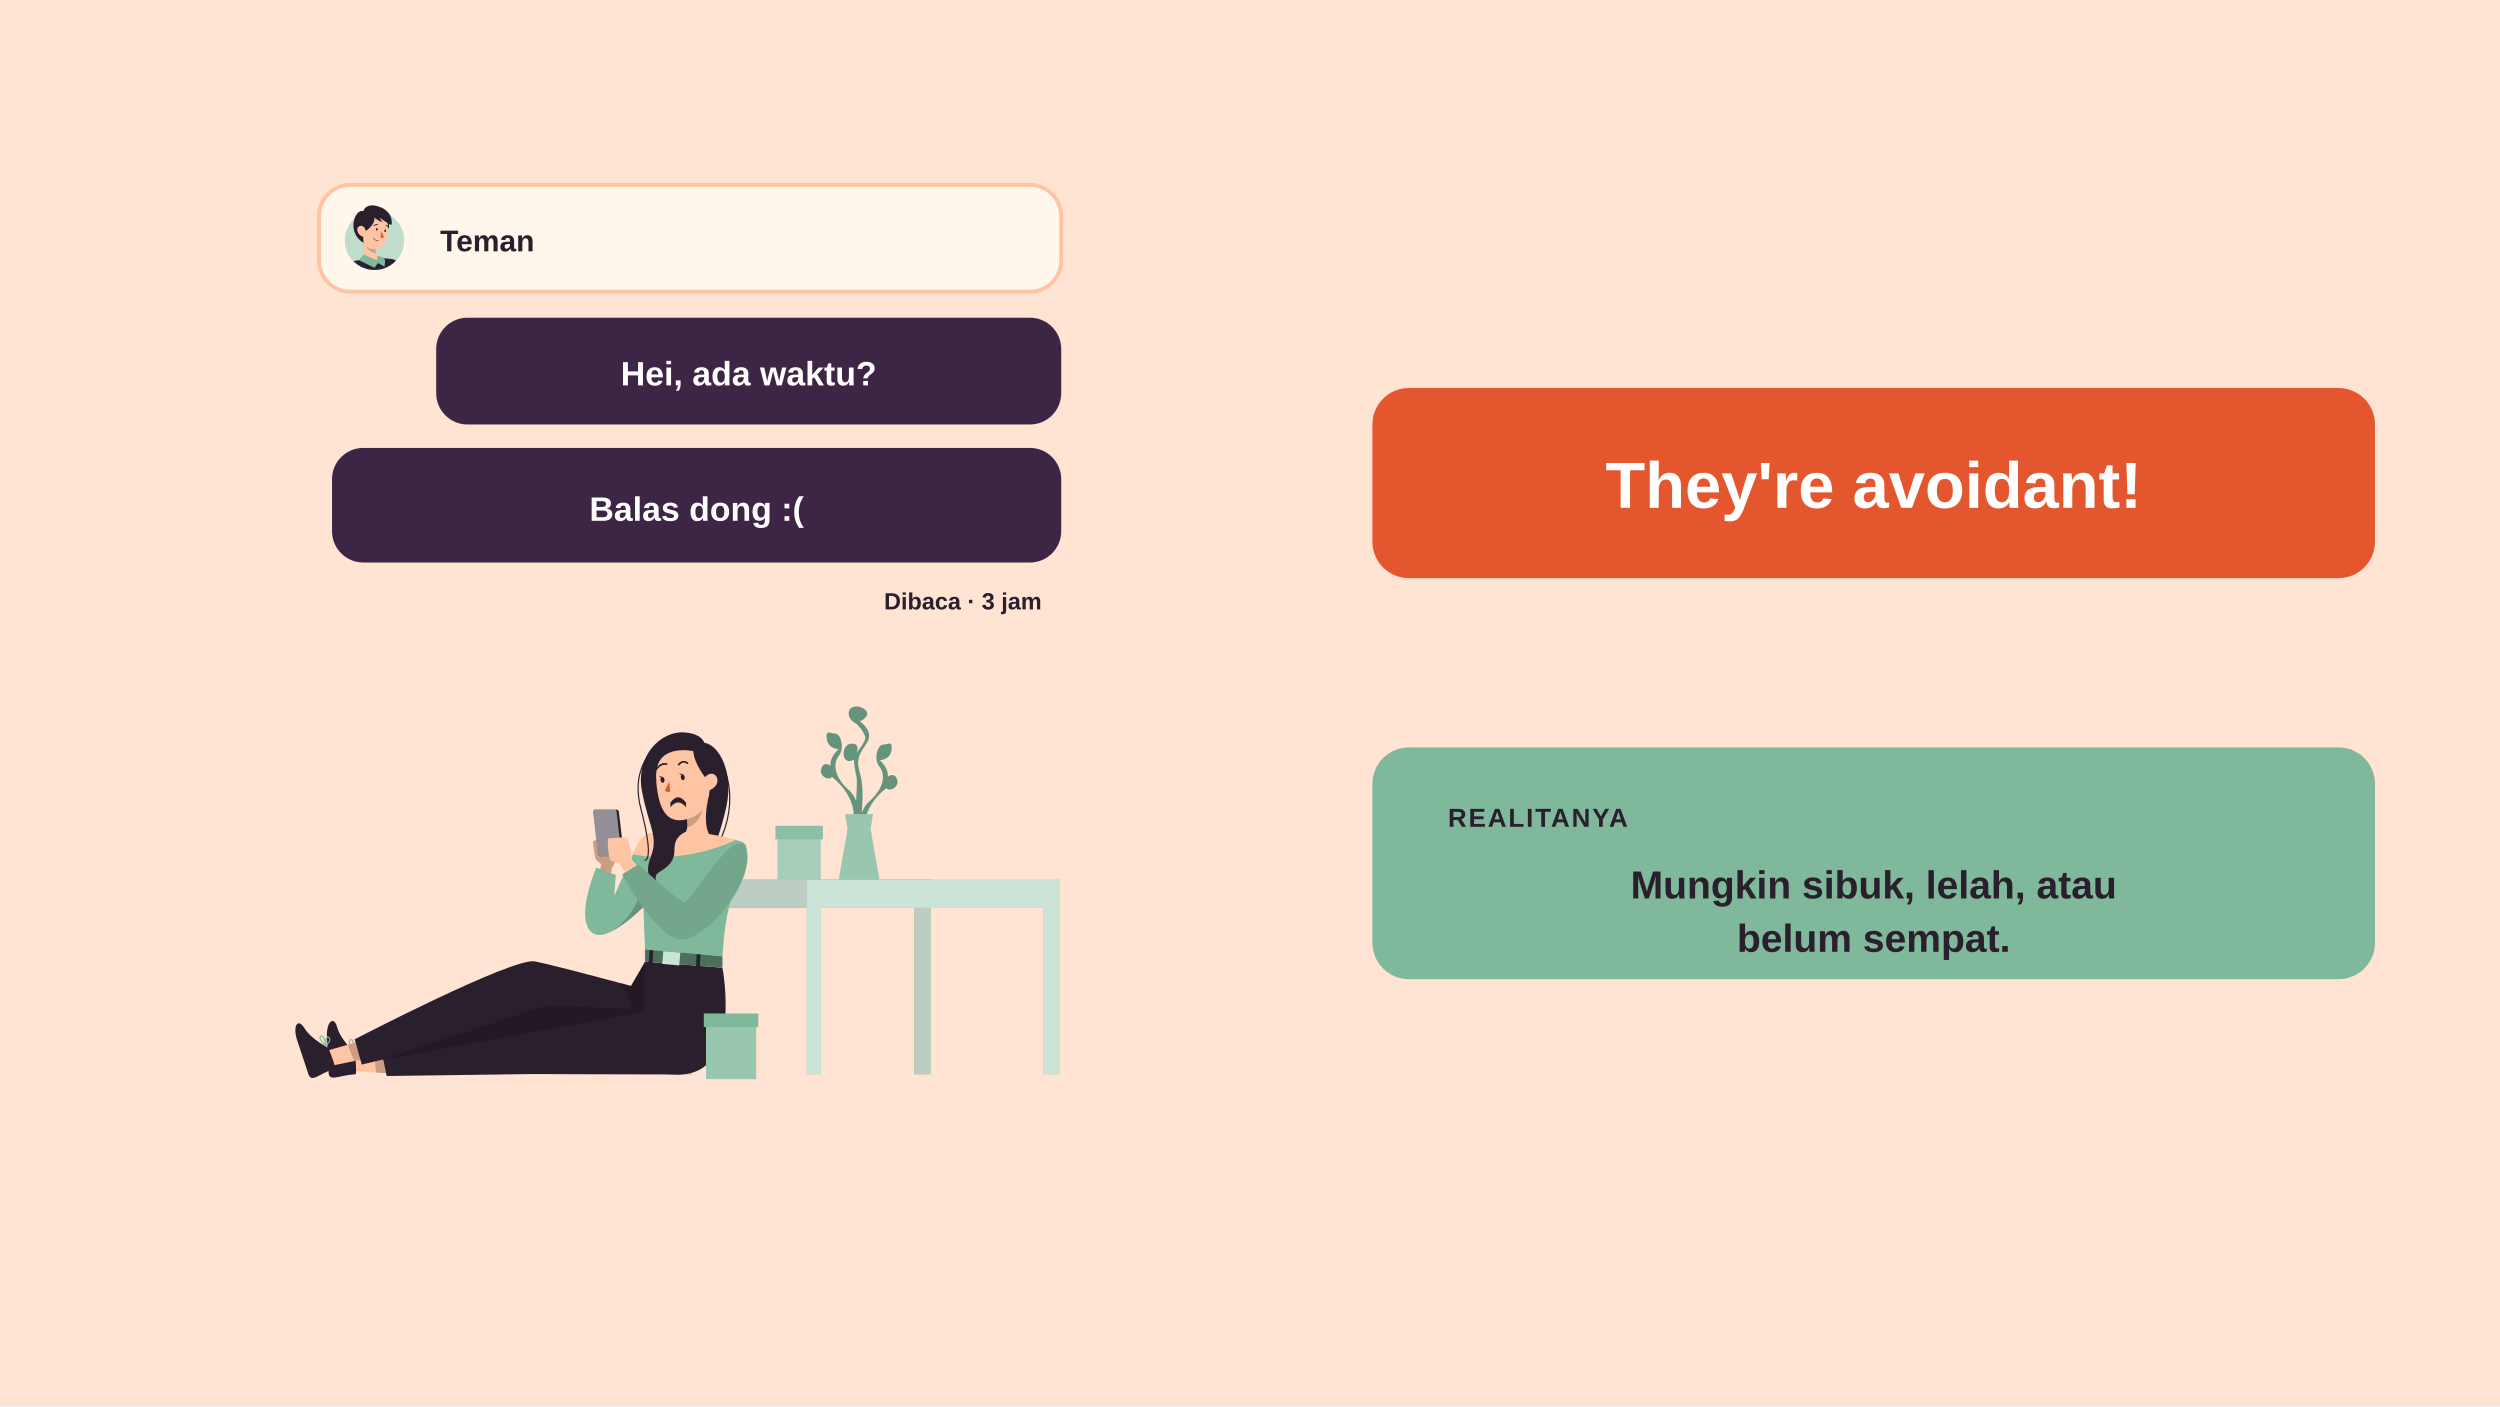
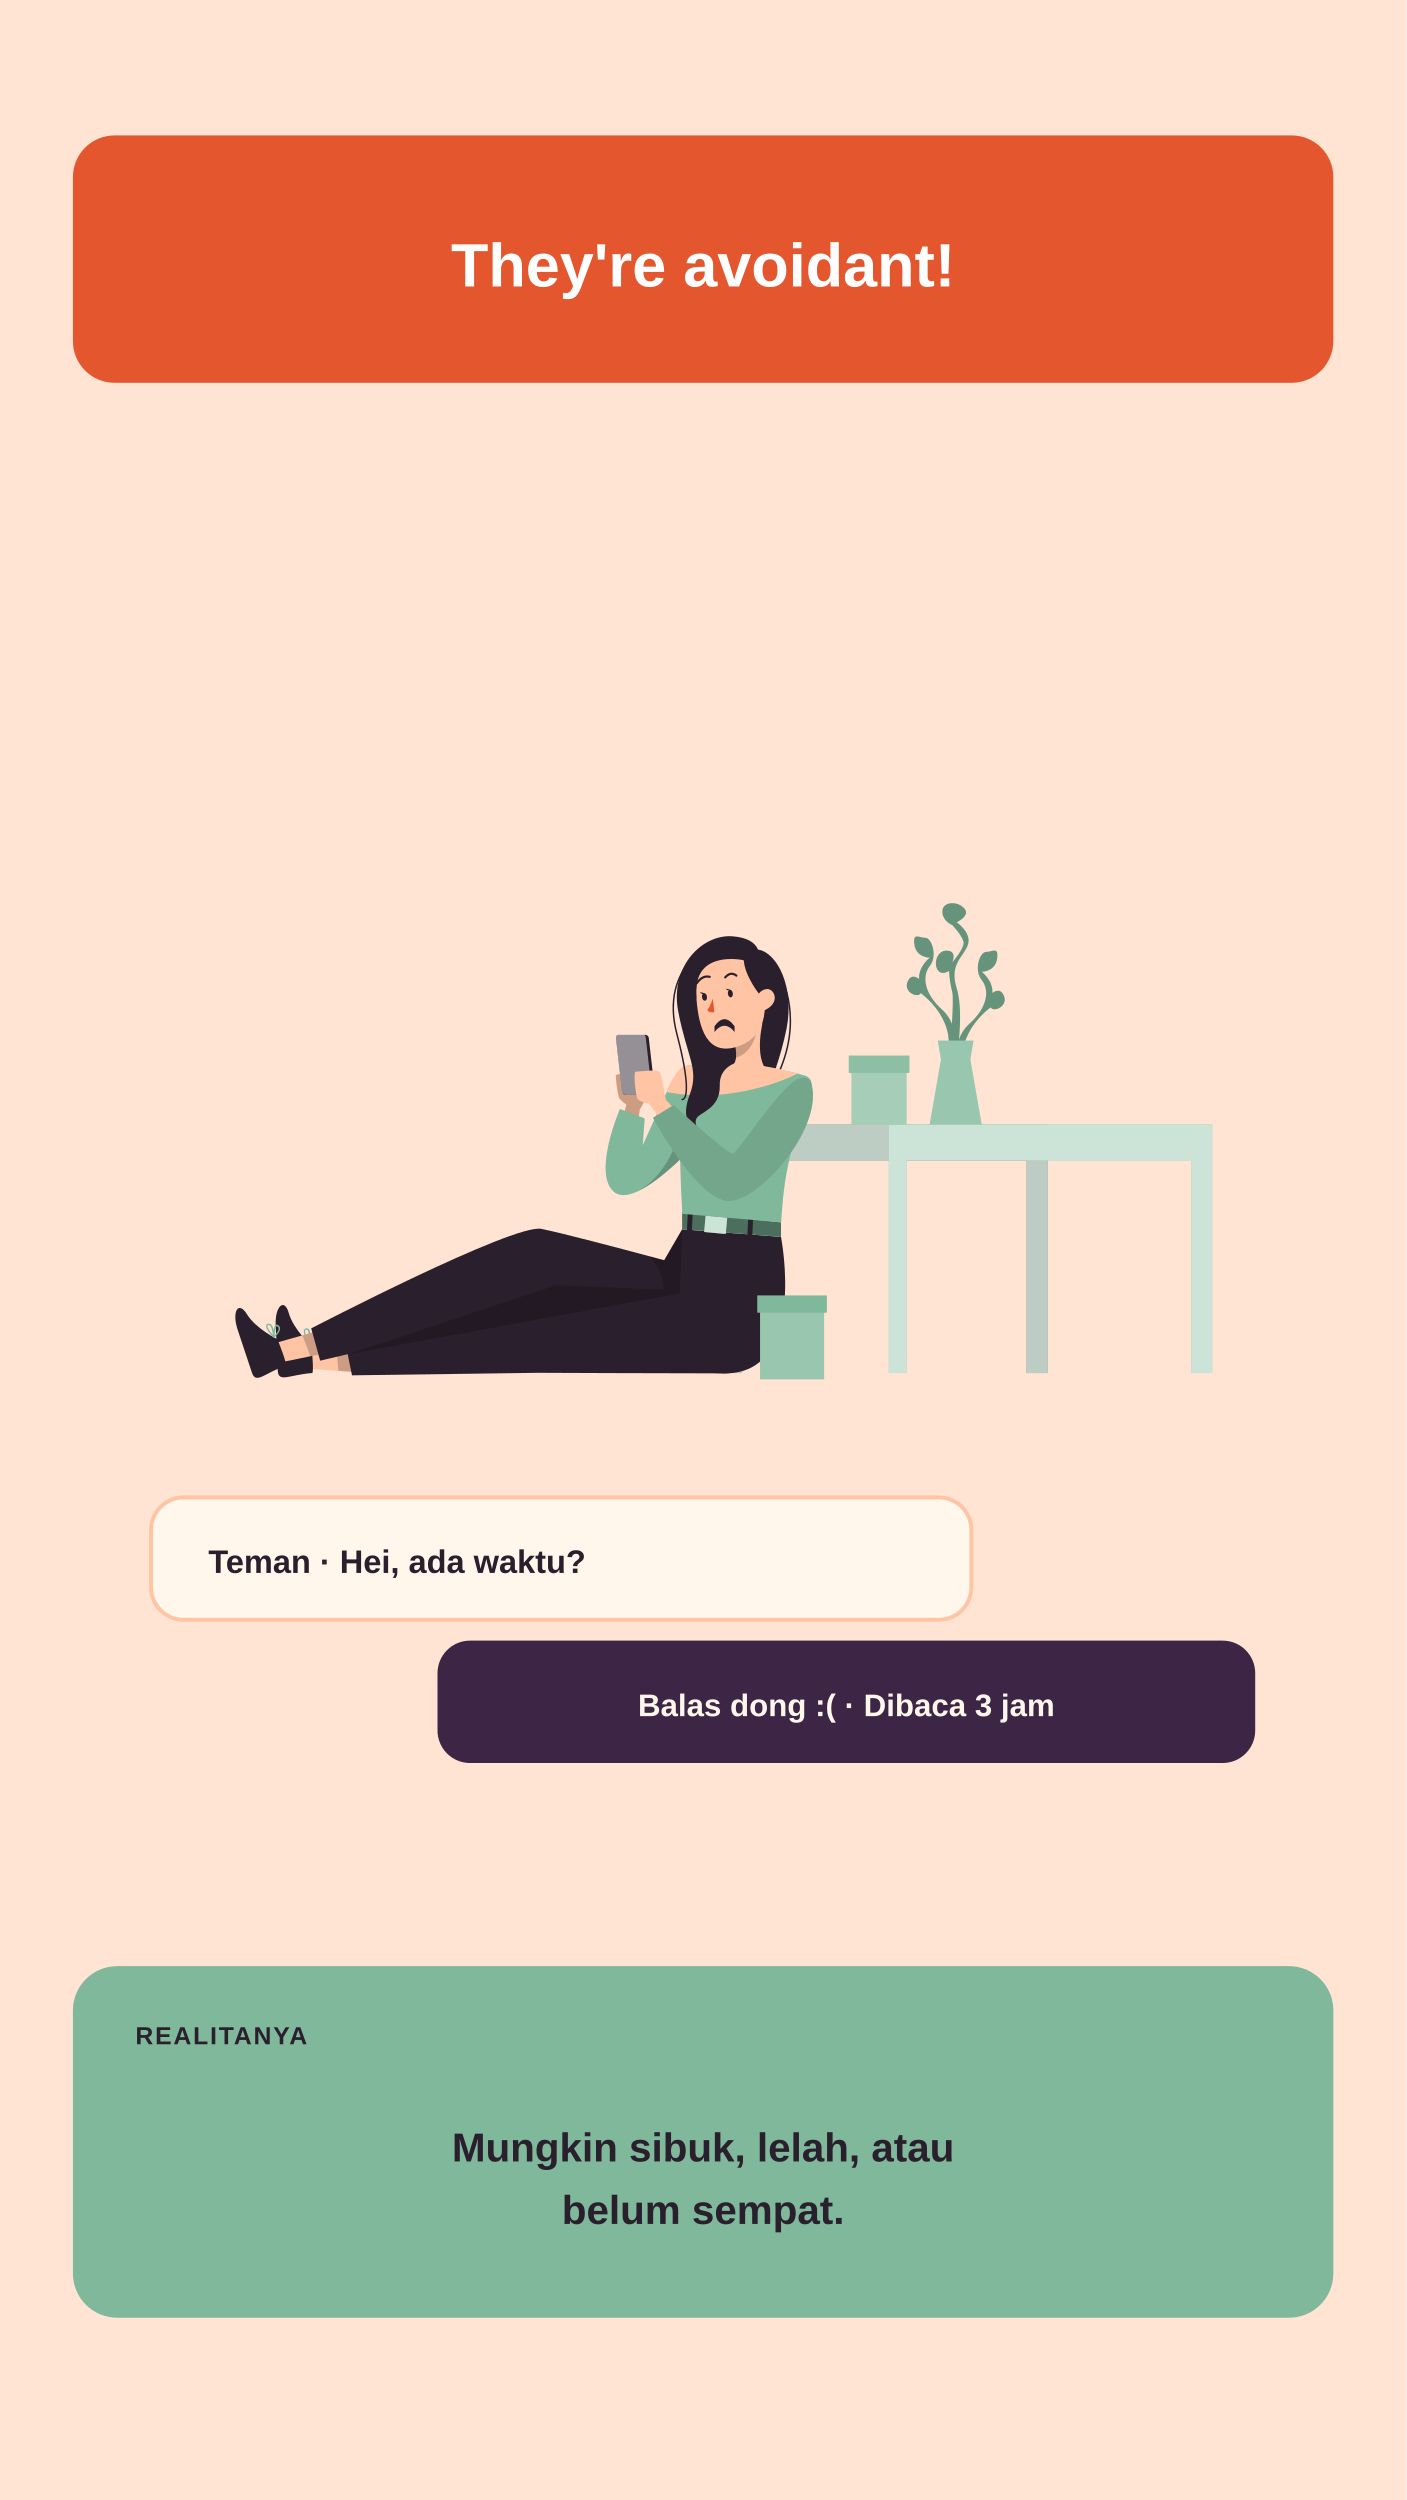
- <svg xmlns="http://www.w3.org/2000/svg" width="1920" height="1080" viewBox="0 0 1920 1080" role="img" aria-labelledby="frame-title frame-desc">
-   <rect x="0" y="0" width="1920" height="1080" fill="#FFE3D3" rx="0" />
-   <svg x="58" y="78" width="900" height="900" viewBox="0 0 500 500" preserveAspectRatio="xMidYMid meet" overflow="hidden" aria-label="Texting illustration, Storyset Rafiki">
+ <svg xmlns="http://www.w3.org/2000/svg" width="1080" height="1920" viewBox="0 0 1080 1920" role="img" aria-labelledby="frame-title frame-desc" data-format="portrait-9x16" data-frame="03A">
+   <rect x="0" y="0" width="1080" height="1920" fill="#FFE3D3" rx="0" id="scene-background" />
+   <svg x="-110" y="100" width="1300" height="1150" viewBox="0 0 500 500" preserveAspectRatio="xMidYMid meet" overflow="hidden" aria-label="Texting illustration, Storyset Rafiki">
    <g id="stexting-freepik--Shadow--inject-2">
      <ellipse id="stexting-freepik--path--inject-2" cx="250" cy="416.24" rx="193.89" ry="11.32" style="fill:#FFE3D3" />
    </g>
    <g id="stexting-freepik--Table--inject-2">
      <polygon points="257 332 257 415 263 415 263 344 358 344 358 415 365 415 365 332 257 332" style="fill:#7FB89A" />
      <polygon points="257 332 257 415 263 415 263 344 358 344 358 415 365 415 365 332 257 332" style="opacity:0.3;isolation:isolate" />
      <polygon points="257 332 257 415 263 415 263 344 358 344 358 415 365 415 365 332 257 332" style="fill:#fff;opacity:0.6;isolation:isolate" />
      <polygon points="312 332 312 415 318 415 318 344 413 344 413 415 420 415 420 332 312 332" style="fill:#7FB89A" />
      <polygon points="312 332 312 415 318 415 318 344 413 344 413 415 420 415 420 332 312 332" style="fill:#fff;opacity:0.6;isolation:isolate" />
      <path d="M350.12,288.4c-1.34-2.2-3.54-.28-3.54-.28.31-4.23-3.57-7.11-3.57-7.11s4.51,0,5.14-4.31-1.57-2.3-3.64-2.33-4.23,6-1.5,9.4,2,9.2-4.3,14.77a12.36,12.36,0,0,0-3.29,5.13c.48-5.12.75-12.34-.76-17.15-2.56-8.19,2.32-10.39,3.73-14.48s-3.73-7.56-3.73-7.56,4.83-2.2,2.47-4.72-7.24-2.18-7.24,1.12,3.31,4.55,3.31,4.55,3.78,3.93,3.78,6-3.78,6.45-3.78,6.45,1.73-3.77-1.73-3.93-4.57,4.4-3.15,6.45,3.78.31,3.78.31a39.44,39.44,0,0,0,1.08,7.08c.35,1.18.19,5.8-.11,10.6a12,12,0,0,0-3.07-4.55c-6.29-5.57-7-11.37-4.3-14.77s.57-9.43-1.5-9.4-4.27-2-3.64,2.33,5.14,4.31,5.14,4.31-3.88,2.88-3.57,7.11c0,0-2.2-1.92-3.54.28-2.39,3.94,3.15,6.38,4.08,4.44,0,0,11.74,8.31,8.91,20.27l.66,1c-.09,1-.14,1.55-.14,1.55l.92-.39,1,1.54a36,36,0,0,0,.27,5.2l2.8-4.15c-2.83-12,8.91-20.27,8.91-20.27C347,294.78,352.51,292.34,350.12,288.4Z" style="fill:#7FB89A" />
      <path d="M350.12,288.4c-1.34-2.2-3.54-.28-3.54-.28.31-4.23-3.57-7.11-3.57-7.11s4.51,0,5.14-4.31-1.57-2.3-3.64-2.33-4.23,6-1.5,9.4,2,9.2-4.3,14.77a12.36,12.36,0,0,0-3.29,5.13c.48-5.12.75-12.34-.76-17.15-2.56-8.19,2.32-10.39,3.73-14.48s-3.73-7.56-3.73-7.56,4.83-2.2,2.47-4.72-7.24-2.18-7.24,1.12,3.31,4.55,3.31,4.55,3.78,3.93,3.78,6-3.78,6.45-3.78,6.45,1.73-3.77-1.73-3.93-4.57,4.4-3.15,6.45,3.78.31,3.78.31a39.44,39.44,0,0,0,1.08,7.08c.35,1.18.19,5.8-.11,10.6a12,12,0,0,0-3.07-4.55c-6.29-5.57-7-11.37-4.3-14.77s.57-9.43-1.5-9.4-4.27-2-3.64,2.33,5.14,4.31,5.14,4.31-3.88,2.88-3.57,7.11c0,0-2.2-1.92-3.54.28-2.39,3.94,3.15,6.38,4.08,4.44,0,0,11.74,8.31,8.91,20.27l.66,1c-.09,1-.14,1.55-.14,1.55l.92-.39,1,1.54a36,36,0,0,0,.27,5.2l2.8-4.15c-2.83-12,8.91-20.27,8.91-20.27C347,294.78,352.51,292.34,350.12,288.4Z" style="opacity:0.2;isolation:isolate" />
      <polygon points="343.01 332 339.22 310.31 340.29 304 328.36 304 329.43 310.31 325.65 332 343.01 332" style="fill:#7FB89A" />
      <polygon points="343.01 332 339.22 310.31 340.29 304 328.36 304 329.43 310.31 325.65 332 343.01 332" style="fill:#fff;opacity:0.2;isolation:isolate" />
      <rect x="299.56" y="311.67" width="18.37" height="20.33" style="fill:#7FB89A" />
      <rect x="299.56" y="311.67" width="18.37" height="20.33" style="fill:#fff;opacity:0.3;isolation:isolate" />
      <rect x="298.63" y="309" width="20.25" height="5.77" style="fill:#7FB89A" />
      <rect x="298.63" y="309" width="20.25" height="5.77" style="fill:#fff;opacity:0.1;isolation:isolate" />
    </g>
    <g id="stexting-freepik--character-2--inject-2">
      <polygon points="118.63 406.86 118.94 413.62 128.4 414.3 137.08 414.91 138.02 406.83 127.76 406.84 118.63 406.86" style="fill:#FFC4A3" />
      <path d="M119.44,415c.74-.05-.26-9.17-.26-9.17s-6-5.37-7.51-10.79-4.68-2.2-4.4,3.91.48,10.78.68,15.12S111.73,415.57,119.44,415Z" style="fill:#2A1F2D" />
      <path d="M118.17,405H118s0,0,0,0,0,0,0-.07c-.31-.6-1.85-3.61-1.13-4.56a.89.89,0,0,1,1-.27,1,1,0,0,1,.64.47,3.74,3.74,0,0,1,.32,2c.36-.77.82-1.44,1.3-1.49.31,0,.58.16.79.57a1.36,1.36,0,0,1,.09,1.18c-.46,1.26-2.54,2.11-2.65,2.16Zm1.92-3h0c-.41,0-1.07,1.17-1.52,2.55a4.27,4.27,0,0,0,1.9-1.77.62.62,0,0,0-.06-.63A.33.33,0,0,0,120.09,402Zm-2.63-1.48a.3.3,0,0,0-.27.11c-.33.45.25,2.1.88,3.42.18-1,.34-2.61-.06-3.26a.54.54,0,0,0-.34-.24Z" style="fill:#7FB89A" />
      <polygon points="127.55 406.85 128.21 414.31 136.99 414.92 137.97 406.83 127.55 406.85" style="opacity:0.2;isolation:isolate" />
      <polygon points="107.61 404.85 109.75 411.26 119.04 409.35 127.56 407.57 126.26 399.54 116.39 402.35 107.61 404.85" style="fill:#FFC4A3" />
      <path d="M110.62,412.5c.7-.25-2.75-8.76-2.75-8.76s-7.21-3.54-10.16-8.33-5.11-.84-3.18,5,3.41,10.24,4.78,14.37S103.34,415.11,110.62,412.5Z" style="fill:#2A1F2D" />
      <path d="M106.6,403.13s0,0,0,0,0,0-.06,0a.14.14,0,0,1-.08-.05c-.47-.48-2.77-2.95-2.35-4.06a.87.87,0,0,1,.86-.52,1,1,0,0,1,.74.27,3.7,3.7,0,0,1,.86,1.88c.15-.83.4-1.6.85-1.78.29-.12.6,0,.92.33a1.39,1.39,0,0,1,.4,1.11c-.1,1.34-1.88,2.75-2,2.81H107V403h-.14S106.65,403.13,106.6,403.13Zm1-3.77h0c-.38.15-.64,1.62-.7,3.07a4.06,4.06,0,0,0,1.37-2.11,1,1,0,0,0-.27-.75C107.87,399.49,107.73,399.36,107.61,399.36ZM105,399h0c-.37,0-.42.16-.44.21-.2.52.81,1.95,1.78,3.05-.11-1.05-.38-2.61-1-3.12A.52.52,0,0,0,105,399Z" style="fill:#7FB89A" />
      <polygon points="116.19 402.41 118.86 409.4 127.47 407.6 126.22 399.56 116.19 402.41" style="opacity:0.2;isolation:isolate" />
      <path d="M257.37,415.11c-23.37,0-49.45-14.15-61-18.31a14.15,14.15,0,0,0-4.74-1.15c-5.07.24-42.57,8.91-60.28,13.06l-.08,0-9.14,2.16-3-10.78S186.67,365,196,366.86c7.08,1.42,27,6.72,36.24,9.19l4.76,1.28L243,367l33,2.53S285,415.11,257.37,415.11Z" style="fill:#2A1F2D" />
      <path d="M130.11,402.88l2.65,12.88,62.24-.84s45.07.19,62.37.19.95-31.11.95-31.11Z" style="fill:#2A1F2D" />
      <path d="M243,367l-.78,21.41-45.81,8.4-65,11.91,69.25-23,36.2,1.43a18.15,18.15,0,0,0-4.6-11.11l4.76,1.28Z" style="opacity:0.2;isolation:isolate" />
      <polygon points="276 364.68 276 369.52 243 366.99 243 361.27 276 364.68" style="fill:#7FB89A" />
      <polygon points="276 364.68 276 369.52 243 366.99 243 361.27 276 364.68" style="opacity:0.4;isolation:isolate" />
      <rect x="264.89" y="362.69" width="1.64" height="8.35" transform="translate(512.37 746.8) rotate(-177.08)" style="fill:#2A1F2D" />
      <rect x="250.56" y="362.76" width="7.24" height="5.49" transform="translate(474.74 752.23) rotate(-174.88)" style="fill:#7FB89A" />
      <rect x="244.73" y="360.48" width="1.64" height="8.35" transform="translate(472.21 741.34) rotate(-177.08)" style="fill:#2A1F2D" />
      <rect x="250.56" y="362.76" width="7.24" height="5.49" transform="translate(474.74 752.23) rotate(-174.88)" style="fill:#fff;opacity:0.6;isolation:isolate" />
      <path d="M225.13,314.75s-4.2.25-4.29,1,.66,6.86,1.29,7.68a13,13,0,0,0,2.25,1.95L222,334.75l5.38,2.22,1.5-10.14s2.37-2.7,1.37-5.83S225.13,314.75,225.13,314.75Z" style="fill:#FFC4A3" />
      <path d="M225.13,314.75s-4.2.25-4.29,1,.66,6.86,1.29,7.68a13,13,0,0,0,2.25,1.95L222,334.75l5.38,2.22,1.5-10.14s2.37-2.7,1.37-5.83S225.13,314.75,225.13,314.75Z" style="opacity:0.2;isolation:isolate" />
      <path d="M276,282.83s8,14.26-1.53,33.56" style="fill:none;stroke:#2A1F2D;stroke-linecap:round;stroke-linejoin:round;stroke-width:0.5px" />
      <path d="M250.48,324l-2.78,14.2-.83.9c-2.7,2.88-11.43,11.85-18.66,15.21-3.16,1.47-6,1.86-8,.19-7.27-6.25,2-27.67,2-27.67L230.5,330l-.67,8.93,9-19.93Z" style="fill:#7FB89A" />
      <path d="M246.87,339.1c-2.7,2.88-11.43,11.85-18.66,15.21,11.11-6.31,14-20.14,14-20.14Z" style="opacity:0.2;isolation:isolate" />
      <path d="M268.68,273.67c5.87,1.13,12,12.15,9.15,26.49a114.67,114.67,0,0,1-9.15,26.67L250.48,324S247,269.5,268.68,273.67Z" style="fill:#2A1F2D" />
      <path d="M243.05,361.85l33,2.85c.78-12.27,1.57-20.18,8.83-42.05l1.1-3.28a2.87,2.87,0,0,0-1.93-3.68,99.71,99.71,0,0,0-10.8-2.43,105.51,105.51,0,0,0-14.82-1.56c-6.43-.05-13.8.67-13.8.67s-1,.25-1.71,7.06C242.31,325.82,241.72,338.6,243.05,361.85Z" style="fill:#7FB89A" />
      <path d="M265.07,311.69A130,130,0,0,1,281.63,315s-20.41,10.72-43.82,6.17c0,0,2.94-8.39,6.82-8.83C251.23,311.62,260,311.16,265.07,311.69Z" style="fill:#FFC4A3" />
      <path d="M268.62,276.28s1.37-6.28-8.71-7.11-21.08,9.92-18.24,25,7.12,19.28,3.88,27.79.4,10.83,3.34,12.17c0,0-2-1.84-1.19-4s8.09-3.19,7.86-11.18,9-8.32,9-8.32Z" style="fill:#2A1F2D" />
      <path d="M271.73,314.47S269.28,318,261.15,319c0,0-4-2.65-2.32-5.87,0,0,1.76-.55,2.14-3.35a13.58,13.58,0,0,0-.75-5.83c-.09-.3-.2-.62-.31-.94l10.28-6.43S266.57,309.6,271.73,314.47Z" style="fill:#FFC4A3" />
      <path d="M267.88,300.3s-.55,7.35-6.91,9.47a13.58,13.58,0,0,0-.75-5.83C264,302,267.88,300.3,267.88,300.3Z" style="opacity:0.2;isolation:isolate" />
      <path d="M257.37,276.22c-8.4,1.43-10.34,6.39-9.48,15.16,1.08,10.95,4.79,18.23,14.9,14.12C276.53,299.93,271.32,273.84,257.37,276.22Z" style="fill:#FFC4A3" />
      <path d="M253.24,290a18.07,18.07,0,0,1-1.85,3.9,2.35,2.35,0,0,0,2.38.57Z" style="fill:#E4572E" />
      <path d="M258.27,288.41c.1.7.56,1.2,1,1.14s.75-.69.65-1.38-.56-1.2-1-1.13S258.17,287.72,258.27,288.41Z" style="fill:#2A1F2D" />
      <path d="M259.12,287l-1.59-.37S258.46,287.83,259.12,287Z" style="fill:#2A1F2D" />
      <path d="M249.63,289.53c.11.7.56,1.2,1,1.14s.76-.69.66-1.38-.56-1.2-1-1.13S249.53,288.84,249.63,289.53Z" style="fill:#2A1F2D" />
      <path d="M250.48,288.16l-1.59-.37S249.83,289,250.48,288.16Z" style="fill:#2A1F2D" />
      <path d="M257.36,282.9 Q259.2,280.8 261.1,282.3" style="fill:none;stroke:#2A1F2D;stroke-linecap:round;stroke-linejoin:round;stroke-width:0.725px" />
      <path d="M247.9,284.8 Q249.8,282.1 252.2,282.7" style="fill:none;stroke:#2A1F2D;stroke-linecap:round;stroke-linejoin:round;stroke-width:0.725px" />
      <path d="M253.8,299.2 Q257.1,294.5 260.5,299.2 L260.5,301.1 Q257.1,297.0 253.8,301.1 Z" style="fill:#2A1F2D" />
      <path d="M256.38,297.31l.45.8c2.27-.63,3.77-1.38,4.29-2.26a3.21,3.21,0,0,0-.3-.82A11.55,11.55,0,0,1,256.38,297.31Z" style="fill:none" />
      <path d="M257.57,300.16c2.4-.67,3.3-1.77,3.56-2.79a8.08,8.08,0,0,0-2.52,1.27A3.07,3.07,0,0,0,257.57,300.16Z" style="fill:none" />
      <path d="M269,288.81s-5.11-6.23-5.42-11.66c0,0-17.81-4-15.75,13.08,0,0-4.19-14.73,10.2-17.53s17.93,18.34,11.55,25.91C269.55,298.61,272.14,292.72,269,288.81Z" style="fill:#2A1F2D" />
      <path d="M267.9,290.82a3.75,3.75,0,0,1,3.39-4.05c2.66-.16,4.81,5-1.45,7.37C268.94,294.48,268.26,293.66,267.9,290.82Z" style="fill:#FFC4A3" />
      <path d="M253.77,271s-18.51,8-12.56,30.67,1.79,22,1.79,22" style="fill:none;stroke:#2A1F2D;stroke-linecap:round;stroke-linejoin:round;stroke-width:0.5px" />
      <path d="M233.9,321.08a.82.82,0,0,1-.83.92h-9.14a1.05,1.05,0,0,1-1-.92l-2.05-18a.93.93,0,0,1,.83-1h9.14a1.18,1.18,0,0,1,1,1Z" style="fill:#2A1F2D" />
      <path d="M230.84,302.92l2.07,18.22a.69.69,0,0,1-.72.86h-7.75c-.52,0-1.47-.29-1.53-.8l-2.07-18.28c-.06-.51.83-.92,1.35-.92h7.75A.94.94,0,0,1,230.84,302.92Z" style="fill:#fff;opacity:0.5" />
      <path d="M242.25,328.88l-4.71-5.21s-1.54-8.42-2-9.29-7.37,0-8.12,0,0,8.46.83,9.29,3.67,1.33,3.67,1.33l5.66,7.88Z" style="fill:#FFC4A3" />
      <path d="M285.94,317.57c5.06,14.68-16.69,39.78-27.19,40s-25.5-27.8-25.5-27.8l6.87-4.25s17.45,16,19.79,16.25c1.32.14,14-19.95,20.72-24.31C284.38,315,285.94,317.57,285.94,317.57Z" style="fill:#7FB89A" />
      <path d="M285.94,317.57c5.06,14.68-16.69,39.78-27.19,40s-25.5-27.8-25.5-27.8l6.87-4.25s17.45,16,19.79,16.25c1.32.14,14-19.95,20.72-24.31C284.38,315,285.94,317.57,285.94,317.57Z" style="opacity:0.1;isolation:isolate" />
    </g>
    <g id="stexting-freepik--Jar--inject-2">
      <rect x="269.01" y="391.75" width="21.38" height="25.34" style="fill:#7FB89A" />
      <rect x="269.01" y="391.75" width="21.38" height="25.34" style="fill:#fff;opacity:0.2;isolation:isolate" />
      <rect x="268.07" y="389.08" width="23.25" height="5.77" style="fill:#7FB89A" />
    </g>
  </svg>
-   <rect x="245" y="142" width="570" height="82" fill="#FFF6EC" rx="24" stroke="#FFC4A3" stroke-width="3" />
-   <svg x="260" y="153" width="58" height="58" viewBox="75 111 58 64" preserveAspectRatio="xMidYMid meet" overflow="hidden" aria-label="Texting illustration, Storyset Rafiki">
-     <g id="stexting-freepik--character-1--inject-2">
-       <path d="M127.41,146a25,25,0,1,1-25-25A24.84,24.84,0,0,1,127.41,146Z" style="fill:#7FB89A" />
-       <path d="M127.41,146a25,25,0,1,1-25-25A24.84,24.84,0,0,1,127.41,146Z" style="fill:#fff;opacity:0.5;isolation:isolate" />
-       <path d="M120.6,163.12a24.95,24.95,0,0,1-36,.31c1.17-.22,2.44-.45,3.74-.65,1.1-.18,2.24-.35,3.36-.48a154.22,154.22,0,0,1,17.84-1.24c.73,0,1.45.08,2.17.08,1.86.11,3.63.3,5.16.49A7.88,7.88,0,0,1,120.6,163.12Z" style="fill:#2A1F2D" />
-       <path d="M115.05,127.42s1.33,8.91-4.42,13.08-5.75-16-5.75-16Z" style="fill:#2A1F2D" />
-       <path d="M91.67,162.25c3.83,3.48,13.21,2.19,13.21,2.19s5.86-1.6,4.63-3.43c-3.45-.57-5.12-2.18-5.81-4.24a10,10,0,0,1-.35-3.94,20.71,20.71,0,0,1,.29-2.2L92,142C93.56,147.71,95.42,158.14,91.67,162.25Z" style="fill:#FFC4A3" />
-       <path d="M94.72,147.5c.46,7,6.18,8.88,9,9.27a10,10,0,0,1-.35-3.94Z" style="opacity:0.2;isolation:isolate" />
-       <path d="M93.94,149.11a9.83,9.83,0,0,0,11.29,3.81,11,11,0,0,0,6.25-5.09,11.2,11.2,0,0,0,.52-1c2.83-6.62,3.73-18.2-3.27-22.54a10.66,10.66,0,0,0-16.28,8C91.59,140,90.72,144.53,93.94,149.11Z" style="fill:#FFC4A3" />
-       <path d="M103.73,136.42c-.15.61.14,1.18.55,1.25s.83-.38.94-1-.15-1.18-.55-1.25S103.85,135.78,103.73,136.42Z" style="fill:#2A1F2D" />
-       <path d="M110.8,137.62c-.15.61.14,1.19.55,1.26s.82-.39.93-1-.14-1.19-.55-1.26S110.9,137,110.8,137.62Z" style="fill:#2A1F2D" />
-       <path d="M108.5,137.55a22.9,22.9,0,0,0,2.07,5.85,3.65,3.65,0,0,1-3.1,0Z" style="fill:#E4572E" />
-       <path d="M101.93,133.75a.38.38,0,0,0,.38-.08,3,3,0,0,1,2.56-.83.37.37,0,1,0,.18-.72h0a3.69,3.69,0,0,0-3.24,1,.37.37,0,0,0,0,.52h0A.44.44,0,0,0,101.93,133.75Z" style="fill:#2A1F2D" />
-       <path d="M105.91,146.51h0a5.67,5.67,0,0,1-4.63-2.52.19.19,0,0,1,.07-.27.19.19,0,0,1,.26.06h0a5.45,5.45,0,0,0,4.31,2.32.2.2,0,0,1,.19.19v0a.19.19,0,0,1-.19.19Z" style="fill:#2A1F2D" />
-       <path d="M114.25,135.7a.39.39,0,0,0,.21.06.37.37,0,0,0,.26-.46h0a3.69,3.69,0,0,0-2.29-2.51.36.36,0,0,0-.46.25h0a.37.37,0,0,0,.25.46h0a3,3,0,0,1,1.78,2A.35.35,0,0,0,114.25,135.7Z" style="fill:#2A1F2D" />
-       <path d="M93.38,157.83l11.09,5,.65-4,4.07,1.43a3.33,3.33,0,0,1,2.22,3.51l-.46,4.4-5.62-3.08-2.8,4-13.32-6.41Z" style="fill:#7FB89A" />
-       <path d="M102.44,126.5a21.6,21.6,0,0,0,6.58,4l-2.14-4s5,4.4,10.12,6.26c0,0,2.25-11.13-10.88-15.51C95,113.55,93,121,93,121c-7-2.12-14.9,17.88.32,27.18,0,0-1.22-7.79.65-9.3S103.12,132.63,102.44,126.5Z" style="fill:#2A1F2D" />
-       <path d="M88,138a7.45,7.45,0,0,0,3.56,4.41c2.29,1.23,4-.69,3.84-3.14-.16-2.19-1.51-5.53-4-5.72S87.37,135.68,88,138Z" style="fill:#FFC4A3" />
-     </g>
-   </svg>
-   <text x="338" y="193" fill="#2A1F2D" font-family="Arial, Helvetica, sans-serif" font-size="23" font-weight="700" text-anchor="start" letter-spacing="0">
-     <tspan x="338" dy="0">Teman</tspan>
+   <rect x="116" y="1150" width="630" height="94" fill="#FFF6EC" rx="25" stroke="#FFC4A3" stroke-width="3" />
+   <text x="160" y="1208" fill="#2A1F2D" font-family="Arial, Helvetica, sans-serif" font-size="25" font-weight="600" text-anchor="start" letter-spacing="0">
+     <tspan x="160" dy="0">Teman · Hei, ada waktu?</tspan>
  </text>
-   <rect x="335" y="244" width="480" height="82" fill="#3D2645" rx="24" />
-   <text x="575" y="296" fill="#FFFFFF" font-family="Arial, Helvetica, sans-serif" font-size="26" font-weight="700" text-anchor="middle" letter-spacing="0">
-     <tspan x="575" dy="0">Hei, ada waktu?</tspan>
-   </text>
-   <rect x="255" y="344" width="560" height="88" fill="#3D2645" rx="24" />
-   <text x="535" y="400" fill="#FFFFFF" font-family="Arial, Helvetica, sans-serif" font-size="26" font-weight="700" text-anchor="middle" letter-spacing="0">
-     <tspan x="535" dy="0">Balas dong :( </tspan>
-   </text>
-   <text x="800" y="468" fill="#2A1F2D" font-family="Arial, Helvetica, sans-serif" font-size="18" font-weight="700" text-anchor="end" letter-spacing="0">
-     <tspan x="800" dy="0">Dibaca · 3 jam</tspan>
+   <rect x="336" y="1260" width="628" height="94" fill="#3D2645" rx="25" />
+   <text x="650" y="1318" fill="#FFF6EC" font-family="Arial, Helvetica, sans-serif" font-size="24" font-weight="700" text-anchor="middle" letter-spacing="0">
+     <tspan x="650" dy="0">Balas dong :( · Dibaca 3 jam</tspan>
  </text>
  <g id="wrong-label-bubble">
-     <rect x="1054" y="298" width="770" height="146" fill="#E4572E" rx="28" />
-     <text x="1439" y="390" fill="#FFFFFF" font-family="Arial, Helvetica, sans-serif" font-size="50" font-weight="700" text-anchor="middle" letter-spacing="0">
-       <tspan x="1439" dy="0">They're avoidant!</tspan>
+     <rect x="56" y="104" width="968" height="190" fill="#E4572E" rx="32" />
+     <text x="540" y="220" fill="#FFFFFF" font-family="Arial, Helvetica, sans-serif" font-size="47" font-weight="700" text-anchor="middle" letter-spacing="0">
+       <tspan x="540" dy="0">They're avoidant!</tspan>
    </text>
  </g>
  <g id="sage-correction-card">
-     <rect x="1054" y="574" width="770" height="178" fill="#7FB89A" rx="28" />
-     <text x="1112" y="635" fill="#2A1F2D" font-family="Arial, Helvetica, sans-serif" font-size="20" font-weight="700" text-anchor="start" letter-spacing="1.4">
-       <tspan x="1112" dy="0">REALITANYA</tspan>
+     <rect x="56" y="1510" width="968" height="270" fill="#7FB89A" rx="34" />
+     <text x="104" y="1570" fill="#2A1F2D" font-family="Arial, Helvetica, sans-serif" font-size="19" font-weight="700" text-anchor="start" letter-spacing="1.4">
+       <tspan x="104" dy="0">REALITANYA</tspan>
    </text>
-     <text x="1439" y="690" fill="#2A1F2D" font-family="Arial, Helvetica, sans-serif" font-size="30" font-weight="600" text-anchor="middle" letter-spacing="0">
-       <tspan x="1439" dy="0">Mungkin sibuk, lelah, atau</tspan>
+     <text x="540" y="1660" fill="#2A1F2D" font-family="Arial, Helvetica, sans-serif" font-size="31" font-weight="600" text-anchor="middle" letter-spacing="0">
+       <tspan x="540" dy="0">Mungkin sibuk, lelah, atau</tspan>
    </text>
-     <text x="1439" y="731" fill="#2A1F2D" font-family="Arial, Helvetica, sans-serif" font-size="30" font-weight="600" text-anchor="middle" letter-spacing="0">
-       <tspan x="1439" dy="0">belum sempat.</tspan>
+     <text x="540" y="1708" fill="#2A1F2D" font-family="Arial, Helvetica, sans-serif" font-size="31" font-weight="600" text-anchor="middle" letter-spacing="0">
+       <tspan x="540" dy="0">belum sempat.</tspan>
    </text>
  </g>
</svg>
